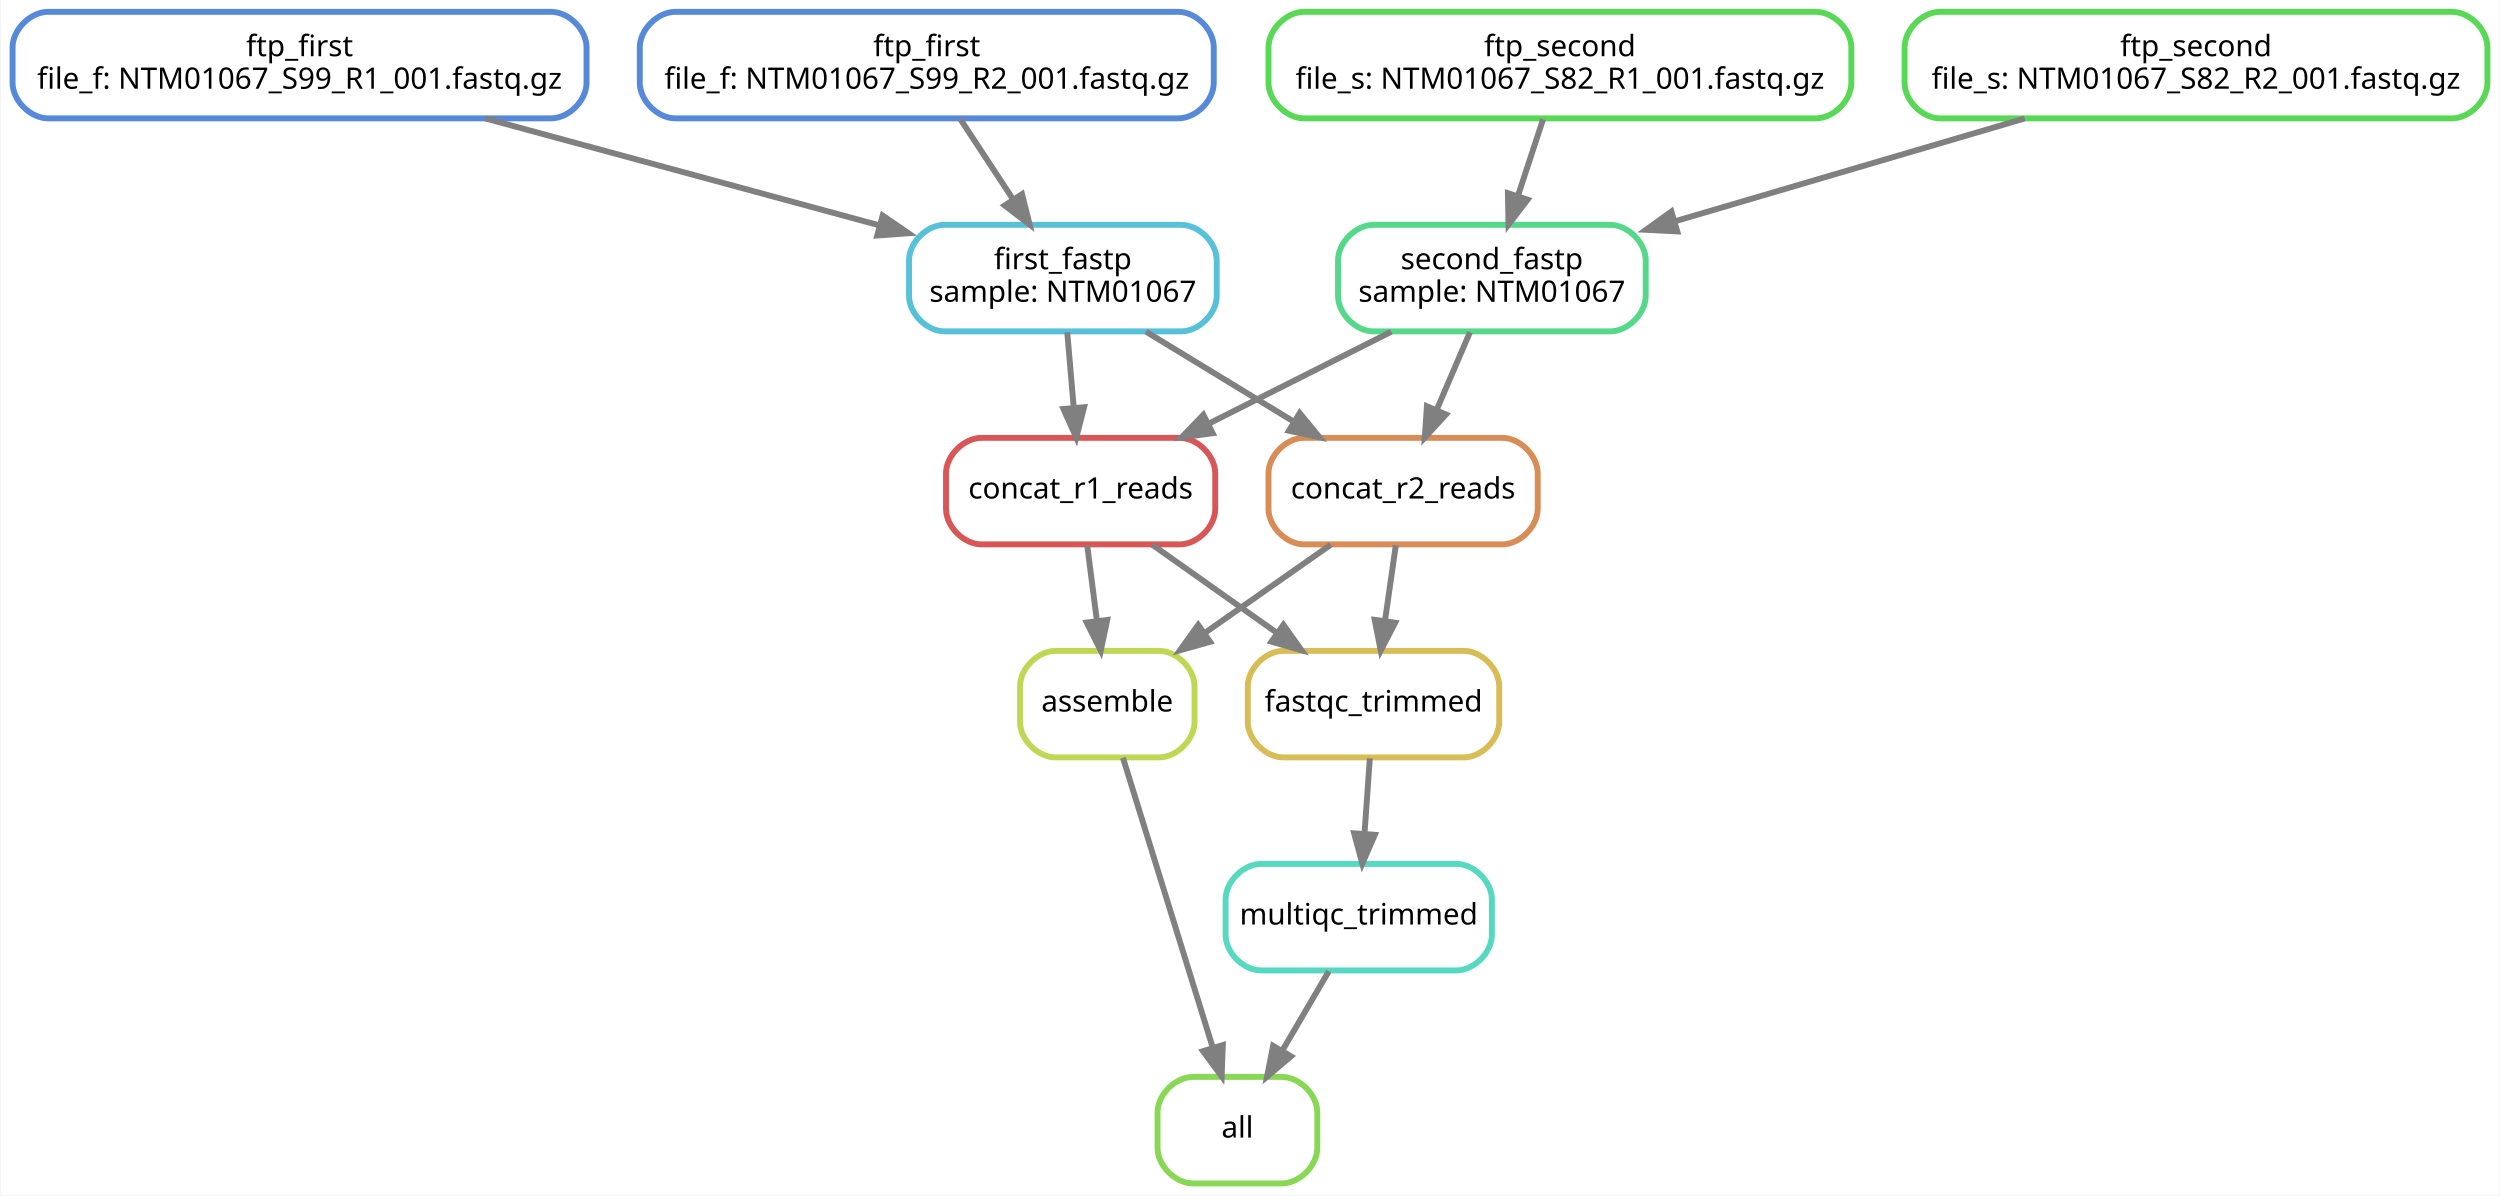
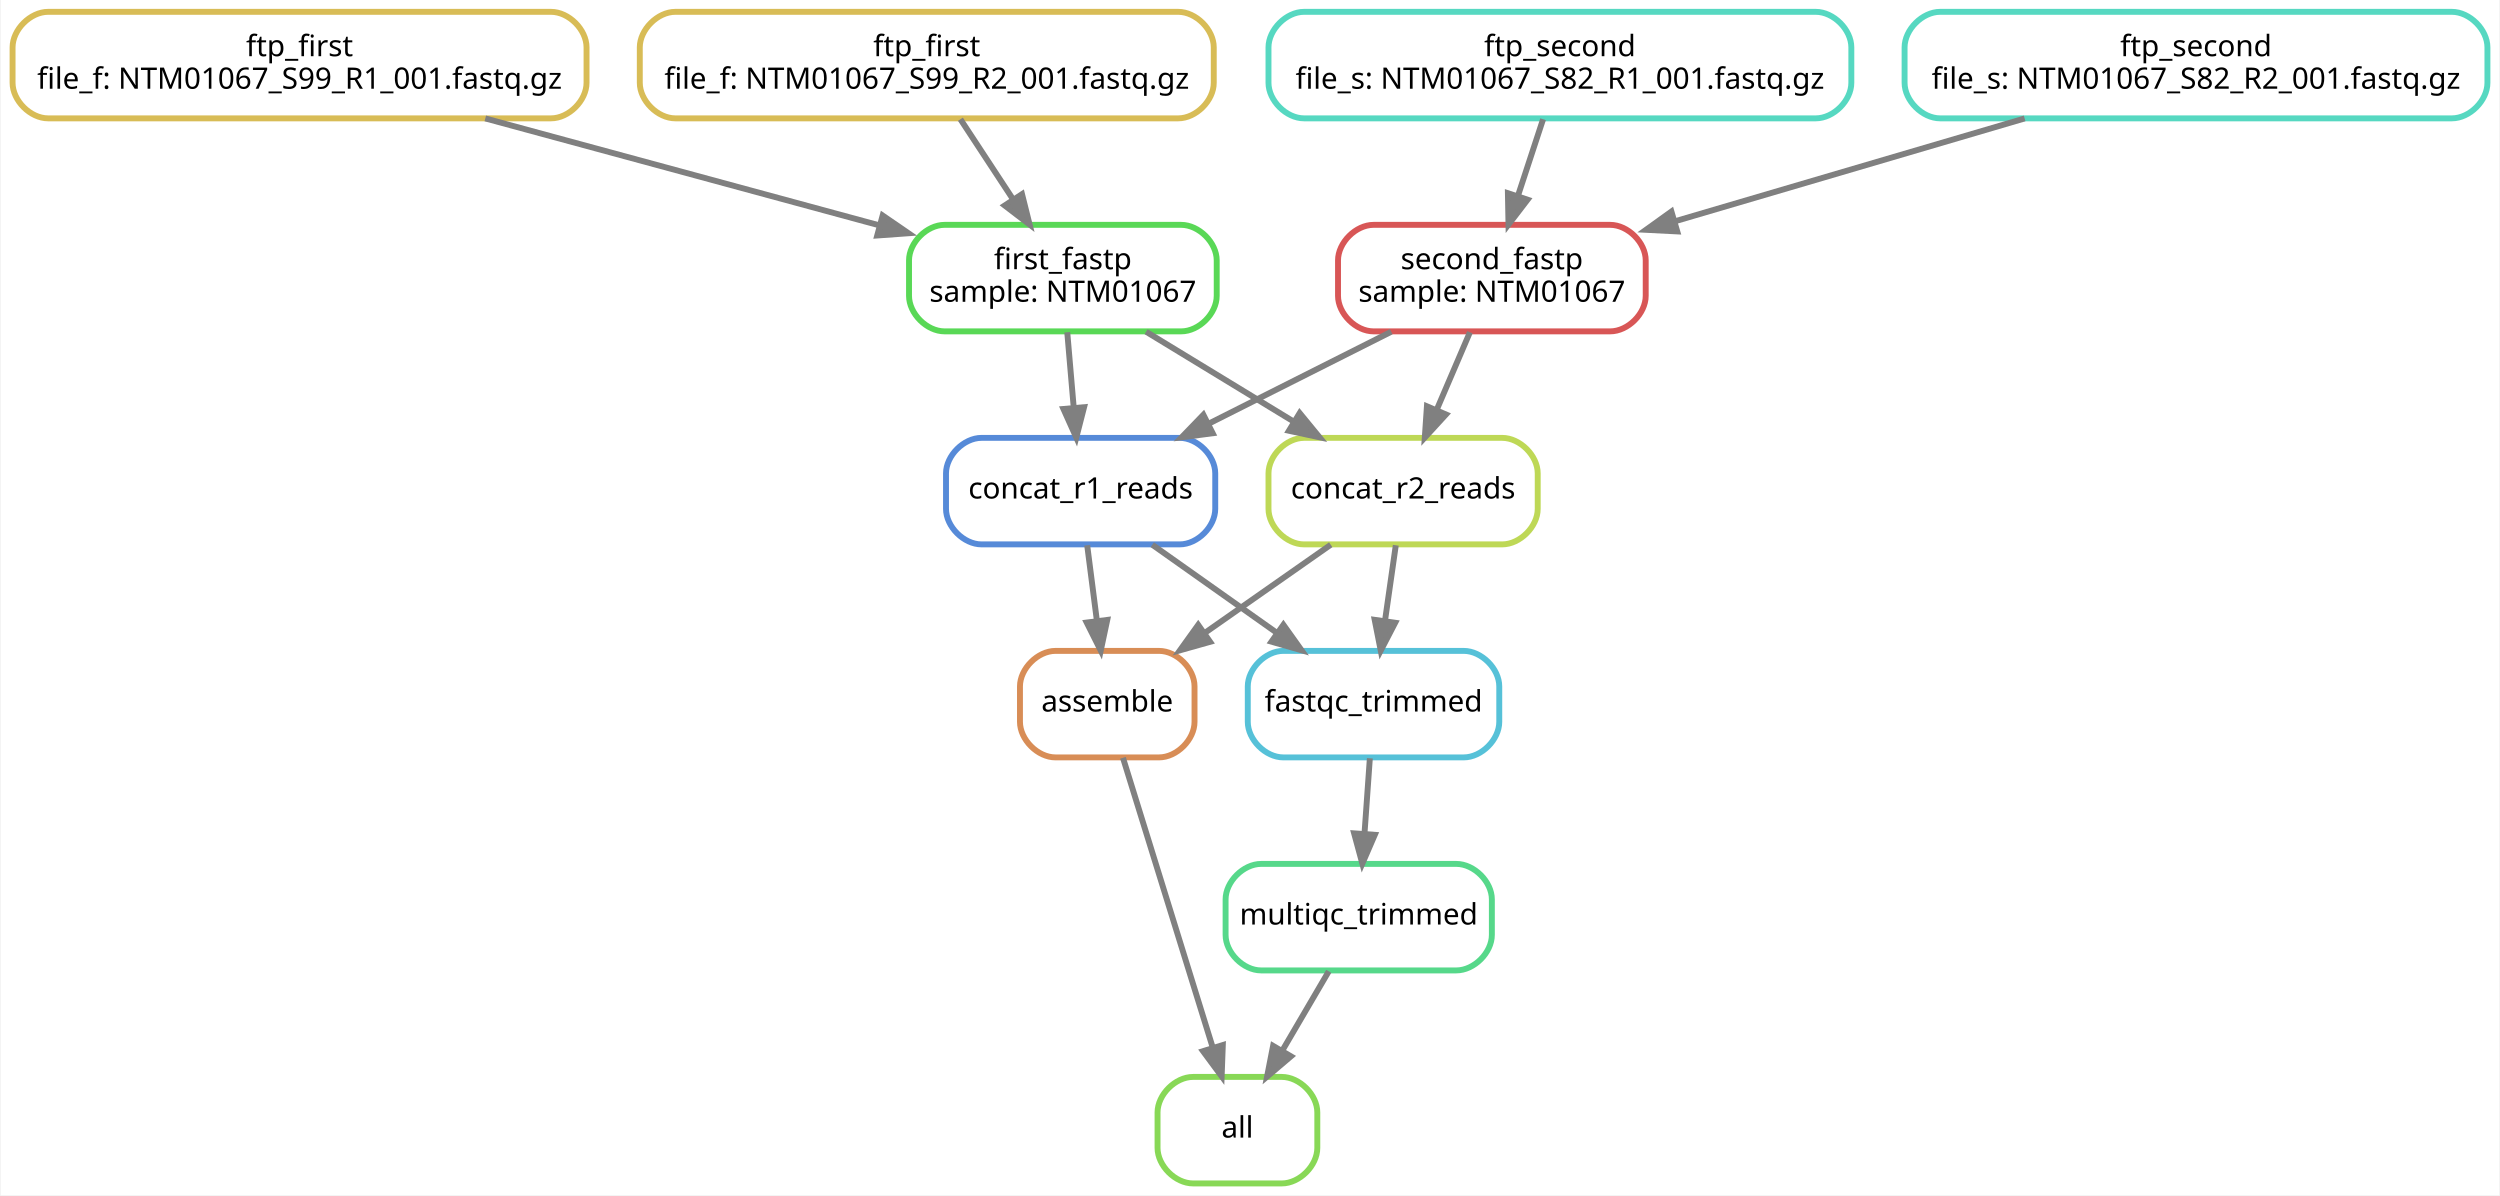
<svg xmlns="http://www.w3.org/2000/svg" width="845pt" height="404pt" viewBox="0.00 0.00 844.50 404.00">
  <g id="graph0" class="graph" transform="scale(1 1) rotate(0) translate(4 400)">
    <polygon fill="white" stroke="transparent" points="-4,4 -4,-400 840.5,-400 840.5,4 -4,4" />
    <g id="node1" class="node">
      <path fill="none" stroke="#88d856" stroke-width="2" d="M429,-36C429,-36 399,-36 399,-36 393,-36 387,-30 387,-24 387,-24 387,-12 387,-12 387,-6 393,0 399,0 399,0 429,0 429,0 435,0 441,-6 441,-12 441,-12 441,-24 441,-24 441,-30 435,-36 429,-36" />
      <text text-anchor="middle" x="414" y="-15.5" font-family="sans" font-size="10.00">all</text>
    </g>
    <g id="node2" class="node">
-       <path fill="none" stroke="#bed856" stroke-width="2" d="M387.5,-180C387.5,-180 352.5,-180 352.5,-180 346.5,-180 340.5,-174 340.5,-168 340.5,-168 340.5,-156 340.5,-156 340.5,-150 346.5,-144 352.5,-144 352.5,-144 387.5,-144 387.5,-144 393.5,-144 399.5,-150 399.5,-156 399.5,-156 399.5,-168 399.5,-168 399.5,-174 393.5,-180 387.5,-180" />
+       <path fill="none" stroke="#d88d56" stroke-width="2" d="M387.5,-180C387.5,-180 352.5,-180 352.5,-180 346.5,-180 340.5,-174 340.5,-168 340.5,-168 340.5,-156 340.5,-156 340.5,-150 346.5,-144 352.5,-144 352.5,-144 387.5,-144 387.5,-144 393.5,-144 399.5,-150 399.5,-156 399.5,-156 399.5,-168 399.5,-168 399.5,-174 393.5,-180 387.5,-180" />
      <text text-anchor="middle" x="370" y="-159.5" font-family="sans" font-size="10.00">assemble</text>
    </g>
    <g id="edge1" class="edge">
      <path fill="none" stroke="grey" stroke-width="2" d="M375.31,-143.87C382.84,-119.56 396.7,-74.82 405.63,-46.01" />
      <polygon fill="grey" stroke="grey" stroke-width="2" points="409.06,-46.78 408.67,-36.19 402.37,-44.71 409.06,-46.78" />
    </g>
    <g id="node3" class="node">
-       <path fill="none" stroke="#d85656" stroke-width="2" d="M394.5,-252C394.5,-252 327.5,-252 327.5,-252 321.5,-252 315.5,-246 315.5,-240 315.5,-240 315.5,-228 315.5,-228 315.5,-222 321.5,-216 327.5,-216 327.5,-216 394.5,-216 394.5,-216 400.5,-216 406.5,-222 406.5,-228 406.5,-228 406.5,-240 406.5,-240 406.5,-246 400.5,-252 394.5,-252" />
+       <path fill="none" stroke="#568ad8" stroke-width="2" d="M394.5,-252C394.5,-252 327.5,-252 327.5,-252 321.5,-252 315.5,-246 315.5,-240 315.5,-240 315.5,-228 315.5,-228 315.5,-222 321.5,-216 327.5,-216 327.5,-216 394.5,-216 394.5,-216 400.5,-216 406.5,-222 406.5,-228 406.5,-228 406.5,-240 406.5,-240 406.5,-246 400.5,-252 394.5,-252" />
      <text text-anchor="middle" x="361" y="-231.5" font-family="sans" font-size="10.00">concat_r1_reads</text>
    </g>
    <g id="edge3" class="edge">
      <path fill="none" stroke="grey" stroke-width="2" d="M363.22,-215.7C364.22,-207.98 365.41,-198.71 366.51,-190.11" />
      <polygon fill="grey" stroke="grey" stroke-width="2" points="370,-190.47 367.8,-180.1 363.05,-189.58 370,-190.47" />
    </g>
    <g id="node12" class="node">
-       <path fill="none" stroke="#d8bc56" stroke-width="2" d="M490.5,-180C490.5,-180 429.5,-180 429.5,-180 423.5,-180 417.5,-174 417.5,-168 417.5,-168 417.5,-156 417.5,-156 417.5,-150 423.5,-144 429.5,-144 429.5,-144 490.5,-144 490.5,-144 496.5,-144 502.5,-150 502.5,-156 502.5,-156 502.5,-168 502.5,-168 502.5,-174 496.5,-180 490.5,-180" />
+       <path fill="none" stroke="#56c1d8" stroke-width="2" d="M490.5,-180C490.5,-180 429.5,-180 429.5,-180 423.5,-180 417.5,-174 417.5,-168 417.5,-168 417.5,-156 417.5,-156 417.5,-150 423.5,-144 429.5,-144 429.5,-144 490.5,-144 490.5,-144 496.5,-144 502.5,-150 502.5,-156 502.5,-156 502.5,-168 502.5,-168 502.5,-174 496.5,-180 490.5,-180" />
      <text text-anchor="middle" x="460" y="-159.5" font-family="sans" font-size="10.00">fastqc_trimmed</text>
    </g>
    <g id="edge14" class="edge">
      <path fill="none" stroke="grey" stroke-width="2" d="M385.22,-215.88C397.92,-206.89 413.66,-195.76 427.42,-186.03" />
      <polygon fill="grey" stroke="grey" stroke-width="2" points="429.54,-188.82 435.69,-180.19 425.5,-183.11 429.54,-188.82" />
    </g>
    <g id="node4" class="node">
-       <path fill="none" stroke="#56c1d8" stroke-width="2" d="M395,-324C395,-324 315,-324 315,-324 309,-324 303,-318 303,-312 303,-312 303,-300 303,-300 303,-294 309,-288 315,-288 315,-288 395,-288 395,-288 401,-288 407,-294 407,-300 407,-300 407,-312 407,-312 407,-318 401,-324 395,-324" />
+       <path fill="none" stroke="#59d856" stroke-width="2" d="M395,-324C395,-324 315,-324 315,-324 309,-324 303,-318 303,-312 303,-312 303,-300 303,-300 303,-294 309,-288 315,-288 315,-288 395,-288 395,-288 401,-288 407,-294 407,-300 407,-300 407,-312 407,-312 407,-318 401,-324 395,-324" />
      <text text-anchor="middle" x="355" y="-309" font-family="sans" font-size="10.00">first_fastp</text>
      <text text-anchor="middle" x="355" y="-298" font-family="sans" font-size="10.00">sample: NTM01067</text>
    </g>
    <g id="edge5" class="edge">
      <path fill="none" stroke="grey" stroke-width="2" d="M356.48,-287.7C357.14,-279.98 357.94,-270.71 358.68,-262.11" />
      <polygon fill="grey" stroke="grey" stroke-width="2" points="362.17,-262.37 359.53,-252.1 355.19,-261.77 362.17,-262.37" />
    </g>
    <g id="node10" class="node">
-       <path fill="none" stroke="#d88d56" stroke-width="2" d="M503.5,-252C503.5,-252 436.5,-252 436.5,-252 430.5,-252 424.5,-246 424.5,-240 424.5,-240 424.5,-228 424.5,-228 424.5,-222 430.5,-216 436.5,-216 436.5,-216 503.5,-216 503.5,-216 509.5,-216 515.5,-222 515.5,-228 515.5,-228 515.5,-240 515.5,-240 515.5,-246 509.5,-252 503.5,-252" />
+       <path fill="none" stroke="#bed856" stroke-width="2" d="M503.5,-252C503.5,-252 436.5,-252 436.5,-252 430.5,-252 424.5,-246 424.5,-240 424.5,-240 424.5,-228 424.5,-228 424.5,-222 430.5,-216 436.5,-216 436.5,-216 503.5,-216 503.5,-216 509.5,-216 515.5,-222 515.5,-228 515.5,-228 515.5,-240 515.5,-240 515.5,-246 509.5,-252 503.5,-252" />
      <text text-anchor="middle" x="470" y="-231.5" font-family="sans" font-size="10.00">concat_r2_reads</text>
    </g>
    <g id="edge11" class="edge">
      <path fill="none" stroke="grey" stroke-width="2" d="M383.13,-287.88C398.17,-278.72 416.87,-267.34 433.06,-257.48" />
      <polygon fill="grey" stroke="grey" stroke-width="2" points="435.04,-260.38 441.76,-252.19 431.4,-254.4 435.04,-260.38" />
    </g>
    <g id="node5" class="node">
-       <path fill="none" stroke="#568ad8" stroke-width="2" d="M182,-396C182,-396 12,-396 12,-396 6,-396 0,-390 0,-384 0,-384 0,-372 0,-372 0,-366 6,-360 12,-360 12,-360 182,-360 182,-360 188,-360 194,-366 194,-372 194,-372 194,-384 194,-384 194,-390 188,-396 182,-396" />
+       <path fill="none" stroke="#d8bc56" stroke-width="2" d="M182,-396C182,-396 12,-396 12,-396 6,-396 0,-390 0,-384 0,-384 0,-372 0,-372 0,-366 6,-360 12,-360 12,-360 182,-360 182,-360 188,-360 194,-366 194,-372 194,-372 194,-384 194,-384 194,-390 188,-396 182,-396" />
      <text text-anchor="middle" x="97" y="-381" font-family="sans" font-size="10.00">ftp_first</text>
      <text text-anchor="middle" x="97" y="-370" font-family="sans" font-size="10.00">file_f: NTM01067_S99_R1_001.fastq.gz</text>
    </g>
    <g id="edge7" class="edge">
      <path fill="none" stroke="grey" stroke-width="2" d="M159.78,-359.97C200.3,-348.97 252.76,-334.74 293.1,-323.79" />
      <polygon fill="grey" stroke="grey" stroke-width="2" points="294.08,-327.16 302.82,-321.16 292.25,-320.4 294.08,-327.16" />
    </g>
    <g id="node6" class="node">
-       <path fill="none" stroke="#568ad8" stroke-width="2" d="M394,-396C394,-396 224,-396 224,-396 218,-396 212,-390 212,-384 212,-384 212,-372 212,-372 212,-366 218,-360 224,-360 224,-360 394,-360 394,-360 400,-360 406,-366 406,-372 406,-372 406,-384 406,-384 406,-390 400,-396 394,-396" />
+       <path fill="none" stroke="#d8bc56" stroke-width="2" d="M394,-396C394,-396 224,-396 224,-396 218,-396 212,-390 212,-384 212,-384 212,-372 212,-372 212,-366 218,-360 224,-360 224,-360 394,-360 394,-360 400,-360 406,-366 406,-372 406,-372 406,-384 406,-384 406,-390 400,-396 394,-396" />
      <text text-anchor="middle" x="309" y="-381" font-family="sans" font-size="10.00">ftp_first</text>
      <text text-anchor="middle" x="309" y="-370" font-family="sans" font-size="10.00">file_f: NTM01067_S99_R2_001.fastq.gz</text>
    </g>
    <g id="edge8" class="edge">
      <path fill="none" stroke="grey" stroke-width="2" d="M320.37,-359.7C325.72,-351.56 332.2,-341.69 338.11,-332.7" />
      <polygon fill="grey" stroke="grey" stroke-width="2" points="341.19,-334.38 343.76,-324.1 335.34,-330.54 341.19,-334.38" />
    </g>
    <g id="node7" class="node">
-       <path fill="none" stroke="#56d88a" stroke-width="2" d="M540,-324C540,-324 460,-324 460,-324 454,-324 448,-318 448,-312 448,-312 448,-300 448,-300 448,-294 454,-288 460,-288 460,-288 540,-288 540,-288 546,-288 552,-294 552,-300 552,-300 552,-312 552,-312 552,-318 546,-324 540,-324" />
+       <path fill="none" stroke="#d85656" stroke-width="2" d="M540,-324C540,-324 460,-324 460,-324 454,-324 448,-318 448,-312 448,-312 448,-300 448,-300 448,-294 454,-288 460,-288 460,-288 540,-288 540,-288 546,-288 552,-294 552,-300 552,-300 552,-312 552,-312 552,-318 546,-324 540,-324" />
      <text text-anchor="middle" x="500" y="-309" font-family="sans" font-size="10.00">second_fastp</text>
      <text text-anchor="middle" x="500" y="-298" font-family="sans" font-size="10.00">sample: NTM01067</text>
    </g>
    <g id="edge6" class="edge">
      <path fill="none" stroke="grey" stroke-width="2" d="M466,-287.88C447.4,-278.51 424.17,-266.81 404.29,-256.8" />
      <polygon fill="grey" stroke="grey" stroke-width="2" points="405.64,-253.56 395.13,-252.19 402.49,-259.81 405.64,-253.56" />
    </g>
    <g id="edge12" class="edge">
      <path fill="none" stroke="grey" stroke-width="2" d="M492.58,-287.7C489.21,-279.81 485.13,-270.3 481.38,-261.55" />
      <polygon fill="grey" stroke="grey" stroke-width="2" points="484.49,-259.92 477.33,-252.1 478.05,-262.67 484.49,-259.92" />
    </g>
    <g id="node8" class="node">
-       <path fill="none" stroke="#59d856" stroke-width="2" d="M609.5,-396C609.5,-396 436.5,-396 436.5,-396 430.5,-396 424.5,-390 424.5,-384 424.5,-384 424.5,-372 424.5,-372 424.5,-366 430.5,-360 436.5,-360 436.5,-360 609.5,-360 609.5,-360 615.5,-360 621.5,-366 621.5,-372 621.5,-372 621.5,-384 621.5,-384 621.5,-390 615.5,-396 609.5,-396" />
+       <path fill="none" stroke="#56d8c1" stroke-width="2" d="M609.5,-396C609.5,-396 436.5,-396 436.5,-396 430.5,-396 424.5,-390 424.5,-384 424.5,-384 424.5,-372 424.5,-372 424.5,-366 430.5,-360 436.5,-360 436.5,-360 609.5,-360 609.5,-360 615.5,-360 621.5,-366 621.5,-372 621.5,-372 621.5,-384 621.5,-384 621.5,-390 615.5,-396 609.5,-396" />
      <text text-anchor="middle" x="523" y="-381" font-family="sans" font-size="10.00">ftp_second</text>
      <text text-anchor="middle" x="523" y="-370" font-family="sans" font-size="10.00">file_s: NTM01067_S82_R1_001.fastq.gz</text>
    </g>
    <g id="edge9" class="edge">
      <path fill="none" stroke="grey" stroke-width="2" d="M517.31,-359.7C514.75,-351.9 511.67,-342.51 508.82,-333.83" />
      <polygon fill="grey" stroke="grey" stroke-width="2" points="512.07,-332.51 505.62,-324.1 505.42,-334.7 512.07,-332.51" />
    </g>
    <g id="node9" class="node">
-       <path fill="none" stroke="#59d856" stroke-width="2" d="M824.5,-396C824.5,-396 651.5,-396 651.5,-396 645.5,-396 639.5,-390 639.5,-384 639.5,-384 639.5,-372 639.5,-372 639.5,-366 645.5,-360 651.5,-360 651.5,-360 824.5,-360 824.5,-360 830.5,-360 836.5,-366 836.5,-372 836.5,-372 836.5,-384 836.5,-384 836.5,-390 830.5,-396 824.5,-396" />
+       <path fill="none" stroke="#56d8c1" stroke-width="2" d="M824.5,-396C824.5,-396 651.5,-396 651.5,-396 645.5,-396 639.5,-390 639.5,-384 639.5,-384 639.5,-372 639.5,-372 639.5,-366 645.5,-360 651.5,-360 651.5,-360 824.5,-360 824.5,-360 830.5,-360 836.5,-366 836.5,-372 836.5,-372 836.5,-384 836.5,-384 836.5,-390 830.5,-396 824.5,-396" />
      <text text-anchor="middle" x="738" y="-381" font-family="sans" font-size="10.00">ftp_second</text>
      <text text-anchor="middle" x="738" y="-370" font-family="sans" font-size="10.00">file_s: NTM01067_S82_R2_001.fastq.gz</text>
    </g>
    <g id="edge10" class="edge">
      <path fill="none" stroke="grey" stroke-width="2" d="M680.08,-359.97C644.36,-349.46 598.57,-335.99 562.1,-325.27" />
      <polygon fill="grey" stroke="grey" stroke-width="2" points="562.66,-321.78 552.08,-322.32 560.69,-328.5 562.66,-321.78" />
    </g>
    <g id="edge4" class="edge">
      <path fill="none" stroke="grey" stroke-width="2" d="M445.54,-215.88C432.7,-206.89 416.8,-195.76 402.91,-186.03" />
      <polygon fill="grey" stroke="grey" stroke-width="2" points="404.76,-183.06 394.56,-180.19 400.74,-188.79 404.76,-183.06" />
    </g>
    <g id="edge15" class="edge">
      <path fill="none" stroke="grey" stroke-width="2" d="M467.53,-215.7C466.43,-207.98 465.1,-198.71 463.87,-190.11" />
      <polygon fill="grey" stroke="grey" stroke-width="2" points="467.32,-189.51 462.44,-180.1 460.39,-190.5 467.32,-189.51" />
    </g>
    <g id="node11" class="node">
-       <path fill="none" stroke="#56d8c1" stroke-width="2" d="M488,-108C488,-108 422,-108 422,-108 416,-108 410,-102 410,-96 410,-96 410,-84 410,-84 410,-78 416,-72 422,-72 422,-72 488,-72 488,-72 494,-72 500,-78 500,-84 500,-84 500,-96 500,-96 500,-102 494,-108 488,-108" />
+       <path fill="none" stroke="#56d88a" stroke-width="2" d="M488,-108C488,-108 422,-108 422,-108 416,-108 410,-102 410,-96 410,-96 410,-84 410,-84 410,-78 416,-72 422,-72 422,-72 488,-72 488,-72 494,-72 500,-78 500,-84 500,-84 500,-96 500,-96 500,-102 494,-108 488,-108" />
      <text text-anchor="middle" x="455" y="-87.5" font-family="sans" font-size="10.00">multiqc_trimmed</text>
    </g>
    <g id="edge2" class="edge">
      <path fill="none" stroke="grey" stroke-width="2" d="M444.87,-71.7C440.15,-63.64 434.44,-53.89 429.22,-44.98" />
      <polygon fill="grey" stroke="grey" stroke-width="2" points="432.09,-42.96 424.02,-36.1 426.05,-46.5 432.09,-42.96" />
    </g>
    <g id="edge13" class="edge">
      <path fill="none" stroke="grey" stroke-width="2" d="M458.76,-143.7C458.21,-135.98 457.55,-126.71 456.94,-118.11" />
      <polygon fill="grey" stroke="grey" stroke-width="2" points="460.43,-117.83 456.22,-108.1 453.44,-118.33 460.43,-117.83" />
    </g>
  </g>
</svg>
